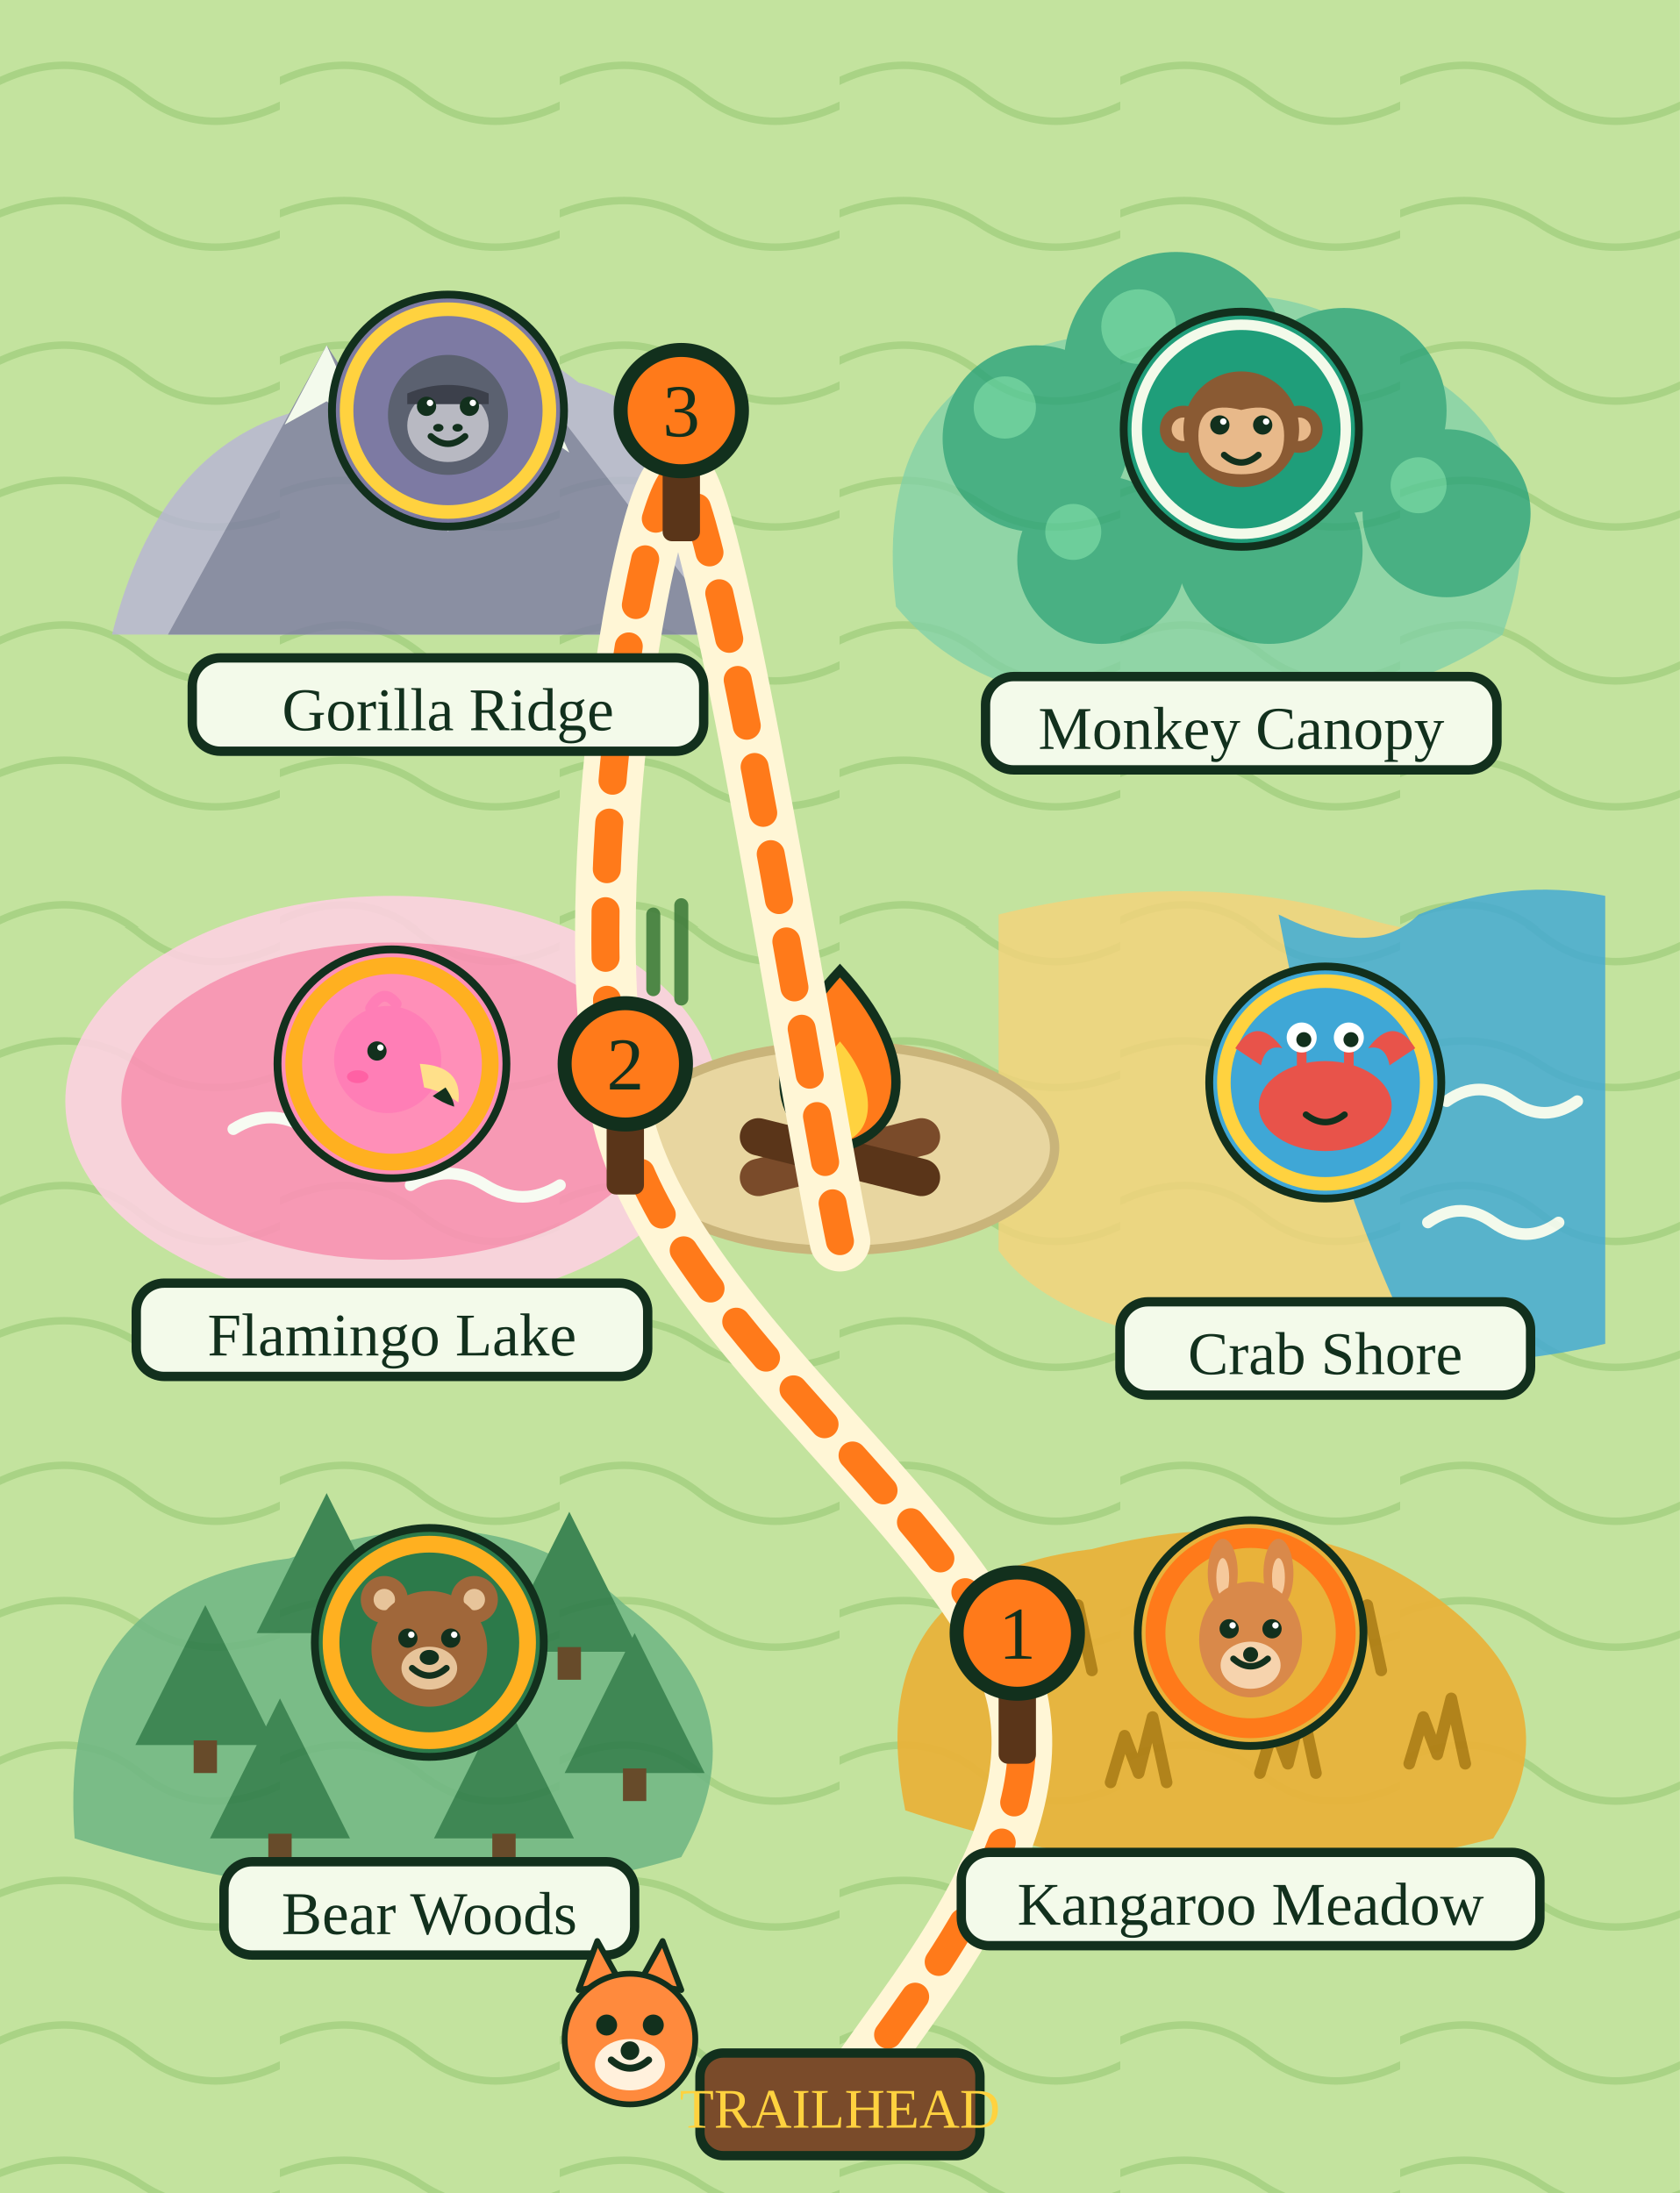
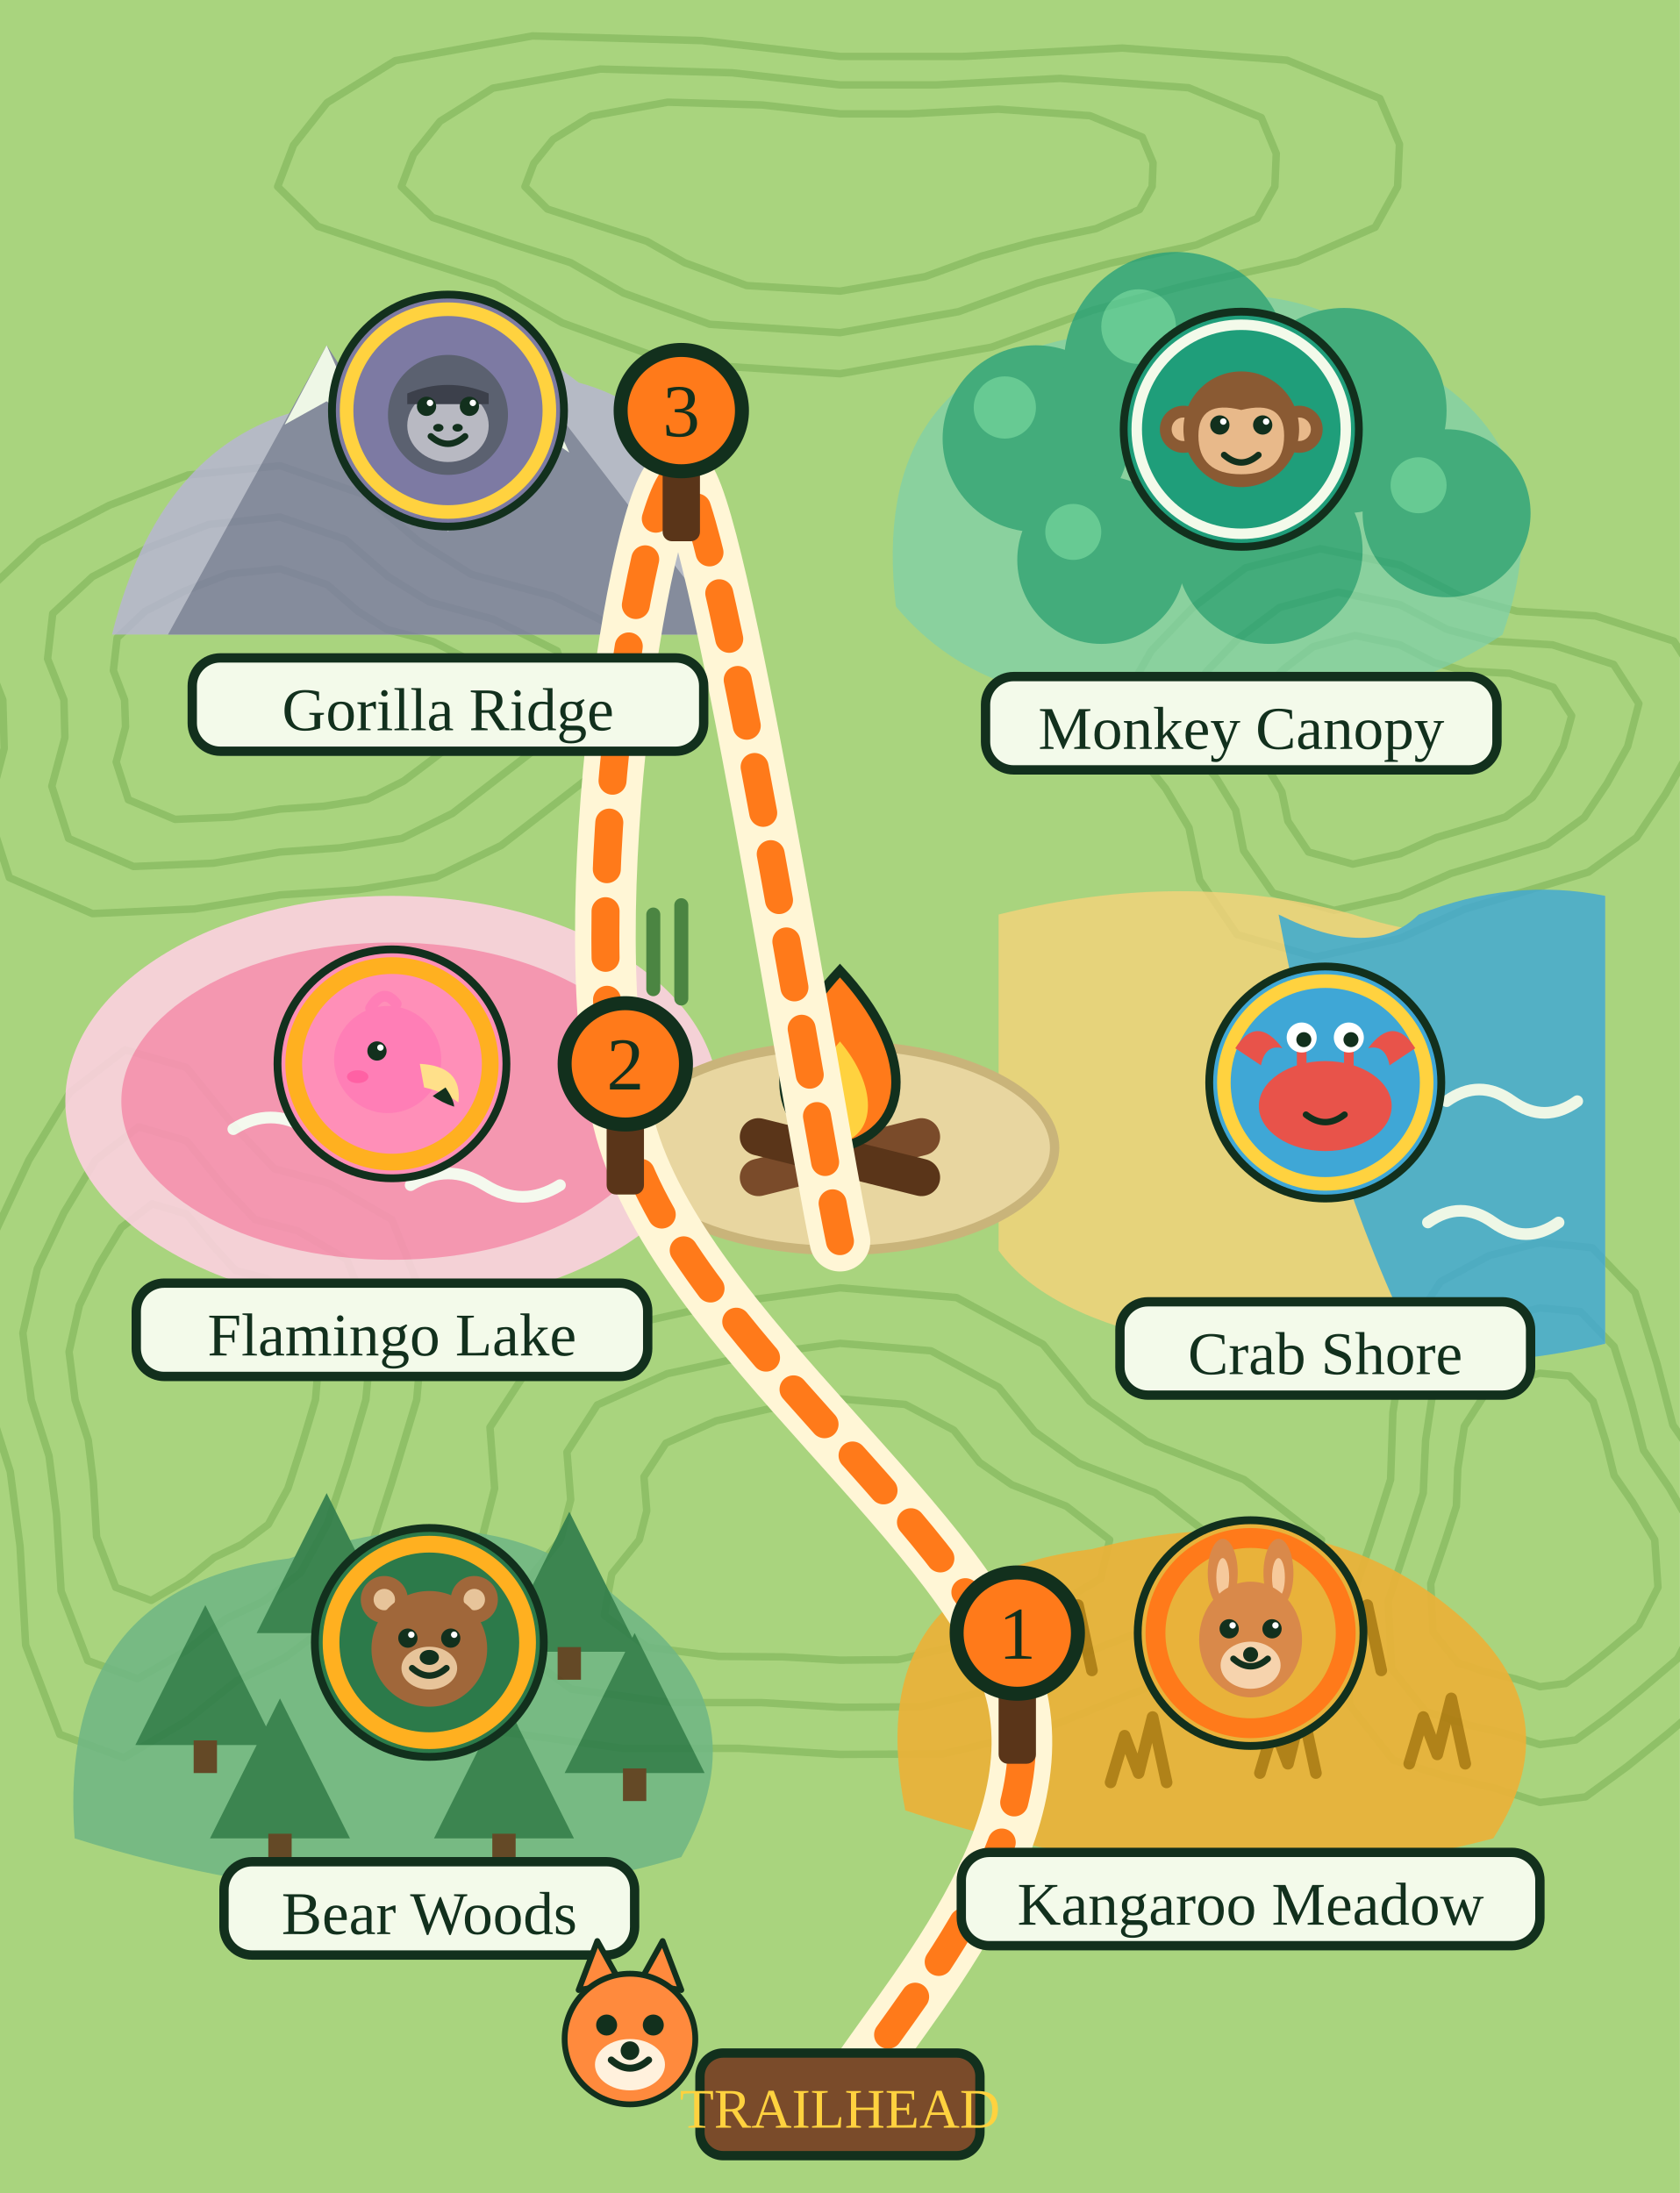
<svg xmlns="http://www.w3.org/2000/svg" viewBox="0 0 360 470" role="img" aria-label="Example HypeCubs forest map with a trail through Kangaroo Meadow, Flamingo Lake and Gorilla Ridge">
-   <defs>
-     <pattern id="ct" width="60" height="60" patternUnits="userSpaceOnUse">
-       <path d="M-5 20 q20 -12 35 0 t35 0 M-5 48 q20 -10 35 0 t35 0" stroke="#a9d385" stroke-width="1.6" fill="none" />
-     </pattern>
-   </defs>
-   <rect width="360" height="470" fill="#c3e39e" />
-   <rect width="360" height="470" fill="url(#ct)" />
+   <rect width="360" height="470" fill="#a9d47e" />
+   <g fill="none" stroke="#8fc067" stroke-width="1.6" stroke-linejoin="round">
+     <path d="M140.6 150.0 L131.4 162.6 L118.9 172.3 L107.4 181.2 L93.4 188.0 L76.6 190.7 L60.0 191.8 L41.7 194.8 L19.8 195.8 L2.0 188.1 L-2.6 173.8 L0.9 160.4 L0.6 150.0 L-3.8 138.8 L-2.4 126.3 L8.4 116.1 L23.4 108.3 L40.3 101.8 L60.0 99.8 L78.0 106.0 L89.8 116.1 L101.0 123.1 L118.6 127.8 L136.2 136.6 L140.6 150.0Z" />
+     <path d="M122.9 150.0 L115.7 159.8 L105.9 167.4 L97.0 174.3 L86.1 179.7 L72.9 181.7 L60.0 182.6 L45.7 185.0 L28.6 185.7 L14.7 179.7 L11.1 168.5 L13.9 158.1 L13.7 150.0 L10.2 141.2 L11.3 131.5 L19.8 123.6 L31.5 117.5 L44.7 112.4 L60.0 110.8 L74.0 115.6 L83.2 123.6 L92.0 129.0 L105.7 132.7 L119.4 139.5 L122.9 150.0Z" />
+     <path d="M105.1 150.0 L100.0 157.0 L93.0 162.5 L86.5 167.4 L78.7 171.3 L69.3 172.8 L60.0 173.4 L49.8 175.1 L37.5 175.6 L27.5 171.4 L24.9 163.3 L26.9 155.8 L26.7 150.0 L24.3 143.7 L25.1 136.7 L31.1 131.0 L39.5 126.7 L49.0 123.0 L60.0 121.9 L70.1 125.3 L76.7 131.0 L82.9 134.9 L92.8 137.5 L102.6 142.5 L105.1 150.0Z" />
+     <path d="M362.6 160.0 L356.9 170.2 L350.7 179.5 L340.4 186.9 L326.9 191.0 L314.0 194.8 L300.0 201.1 L281.9 205.1 L265.1 200.3 L257.1 188.6 L254.8 177.4 L249.8 169.0 L242.6 160.0 L241.0 149.5 L246.7 139.5 L255.5 130.3 L266.9 121.7 L282.9 117.6 L300.0 121.1 L312.9 127.8 L325.1 131.0 L341.9 132.0 L358.7 137.4 L365.7 148.3 L362.6 160.0Z" />
+     <path d="M348.8 160.0 L344.4 167.9 L339.5 175.2 L331.5 181.0 L321.0 184.2 L310.9 187.2 L300.0 192.0 L285.9 195.1 L272.8 191.4 L266.5 182.3 L264.8 173.6 L260.8 167.0 L255.2 160.0 L254.0 151.8 L258.5 144.0 L265.3 136.9 L274.2 130.2 L286.7 126.9 L300.0 129.6 L310.1 134.9 L319.6 137.4 L332.7 138.2 L345.8 142.4 L351.2 150.8 L348.8 160.0Z" />
+     <path d="M335.0 160.0 L331.9 165.7 L328.4 170.9 L322.6 175.1 L315.0 177.4 L307.8 179.5 L300.0 183.0 L289.9 185.2 L280.4 182.6 L276.0 176.0 L274.7 169.7 L271.9 165.0 L267.8 160.0 L266.9 154.1 L270.2 148.5 L275.1 143.4 L281.4 138.6 L290.4 136.2 L300.0 138.2 L307.3 142.0 L314.0 143.8 L323.5 144.3 L332.9 147.3 L336.8 153.4 L335.0 160.0Z" />
+     <path d="M283.2 330.0 L279.9 344.9 L260.9 355.9 L240.7 363.7 L222.6 371.0 L202.1 375.9 L180.0 376.0 L158.4 374.7 L133.5 374.7 L106.2 371.0 L89.8 358.9 L92.7 343.0 L103.2 330.0 L106.0 319.0 L105.0 305.9 L113.4 293.0 L132.6 284.4 L155.5 279.3 L180.0 276.0 L205.0 278.1 L223.5 288.1 L233.5 300.3 L245.7 308.9 L266.6 317.1 L283.2 330.0Z" />
+     <path d="M260.5 330.0 L257.9 341.6 L243.1 350.2 L227.3 356.3 L213.2 362.0 L197.3 365.8 L180.0 365.9 L163.2 364.9 L143.8 364.9 L122.4 362.0 L109.6 352.6 L111.9 340.1 L120.1 330.0 L122.3 321.4 L121.5 311.2 L128.0 301.1 L143.0 294.4 L160.9 290.5 L180.0 287.9 L199.5 289.5 L214.0 297.3 L221.7 306.8 L231.2 313.6 L247.5 319.9 L260.5 330.0Z" />
+     <path d="M237.8 330.0 L235.9 338.3 L225.3 344.5 L214.0 348.9 L203.9 353.0 L192.4 355.7 L180.0 355.8 L167.9 355.1 L154.0 355.0 L138.7 353.0 L129.5 346.2 L131.1 337.3 L137.0 330.0 L138.6 323.8 L138.0 316.5 L142.7 309.3 L153.5 304.5 L166.3 301.6 L180.0 299.8 L194.0 301.0 L204.4 306.5 L209.9 313.4 L216.8 318.2 L228.5 322.8 L237.8 330.0Z" />
+     <path d="M299.5 40.0 L294.7 48.7 L278.0 56.0 L254.4 61.1 L234.1 66.5 L212.5 74.4 L180.0 80.1 L144.3 77.8 L120.5 69.2 L106.1 60.9 L87.9 55.1 L68.1 48.5 L59.5 40.0 L62.9 31.1 L70.1 22.0 L84.7 13.0 L114.1 7.7 L150.4 8.7 L180.0 12.1 L206.4 12.1 L240.5 10.3 L275.8 12.9 L295.7 21.1 L299.9 30.9 L299.5 40.0Z" />
+     <path d="M273.2 40.0 L269.4 46.8 L256.4 52.5 L238.0 56.4 L222.2 60.7 L205.4 66.8 L180.0 71.3 L152.1 69.5 L133.6 62.8 L122.3 56.3 L108.2 51.8 L92.7 46.6 L86.0 40.0 L88.6 33.1 L94.3 26.0 L105.6 18.9 L128.6 14.8 L156.9 15.6 L180.0 18.2 L200.6 18.2 L227.2 16.8 L254.7 18.8 L270.3 25.2 L273.5 32.9 L273.2 40.0Z" />
+     <path d="M246.9 40.0 L244.2 44.9 L234.9 49.0 L221.6 51.8 L210.3 54.9 L198.2 59.3 L180.0 62.4 L160.0 61.2 L146.7 56.3 L138.6 51.7 L128.4 48.4 L117.3 44.8 L112.5 40.0 L114.4 35.0 L118.5 29.9 L126.6 24.9 L143.1 21.9 L163.4 22.5 L180.0 24.4 L194.8 24.4 L213.9 23.4 L233.6 24.8 L244.8 29.4 L247.1 34.9 L246.9 40.0Z" />
+     <path d="M89.3 300.0 L83.9 317.9 L78.7 334.0 L71.3 347.6 L61.0 355.3 L50.6 360.3 L40.0 368.8 L26.5 376.7 L12.8 371.7 L5.5 352.6 L4.3 331.4 L2.2 315.4 L-2.7 300.0 L-5.0 281.7 L-1.0 264.0 L6.2 248.6 L15.0 234.1 L26.8 225.0 L40.0 228.8 L50.3 241.5 L58.8 250.5 L70.5 253.6 L84.0 261.4 L91.1 279.2 L89.3 300.0Z" />
+     <path d="M78.4 300.0 L74.3 314.0 L70.2 326.5 L64.4 337.1 L56.4 343.2 L48.3 347.0 L40.0 353.7 L29.5 359.8 L18.8 355.9 L13.1 341.0 L12.1 324.5 L10.5 312.0 L6.7 300.0 L4.9 285.7 L8.0 271.9 L13.7 259.9 L20.5 248.6 L29.7 241.5 L40.0 244.5 L48.0 254.4 L54.7 261.4 L63.8 263.8 L74.3 269.9 L79.9 283.7 L78.4 300.0Z" />
+     <path d="M67.6 300.0 L64.6 310.0 L61.7 319.0 L57.5 326.7 L51.8 331.0 L45.9 333.8 L40.0 338.6 L32.4 343.0 L24.8 340.2 L20.7 329.4 L20.0 317.6 L18.9 308.6 L16.1 300.0 L14.8 289.7 L17.0 279.8 L21.1 271.2 L26.0 263.1 L32.6 258.0 L40.0 260.2 L45.8 267.2 L50.5 272.3 L57.1 274.0 L64.6 278.4 L68.6 288.3 L67.6 300.0Z" />
+     <path d="M373.9 330.0 L375.3 348.2 L367.8 362.7 L357.6 371.4 L348.7 378.6 L339.8 385.1 L330.0 386.3 L320.5 383.3 L310.4 380.9 L298.5 377.2 L289.2 365.4 L288.3 346.8 L293.9 330.0 L298.0 317.1 L298.5 302.7 L301.0 286.5 L308.7 274.7 L319.1 269.1 L330.0 266.3 L341.2 267.4 L350.4 277.0 L355.1 292.3 L358.5 305.4 L365.6 315.7 L373.9 330.0Z" />
+     <path d="M364.2 330.0 L365.3 344.2 L359.5 355.5 L351.5 362.3 L344.6 367.9 L337.7 372.9 L330.0 373.9 L322.6 371.5 L314.7 369.7 L305.5 366.8 L298.2 357.6 L297.5 343.1 L301.8 330.0 L305.0 320.0 L305.5 308.7 L307.4 296.1 L313.4 286.9 L321.5 282.5 L330.0 280.3 L338.7 281.1 L345.9 288.6 L349.6 300.6 L352.2 310.8 L357.7 318.8 L364.2 330.0Z" />
+     <path d="M354.6 330.0 L355.3 340.2 L351.2 348.3 L345.4 353.2 L340.5 357.2 L335.5 360.8 L330.0 361.5 L324.7 359.8 L319.0 358.5 L312.4 356.4 L307.1 349.8 L306.6 339.4 L309.8 330.0 L312.1 322.8 L312.4 314.7 L313.8 305.7 L318.1 299.0 L323.9 295.9 L330.0 294.3 L336.3 294.9 L341.4 300.3 L344.1 308.9 L345.9 316.2 L349.9 322.0 L354.6 330.0Z" />
+   </g>
  <g opacity="0.87">
    <path d="M16 394 q-4 -54 46 -60 q44 -16 72 10 q30 22 12 54 q-60 18 -130 -4z" fill="#6fb784" />
    <path d="M44 344 l-15 30 h30 z" fill="#2c7a4a" />
    <rect x="41.5" y="373" width="5" height="7" fill="#5a3519" />
    <path d="M70 320 l-15 30 h30 z" fill="#2c7a4a" />
    <rect x="67.5" y="349" width="5" height="7" fill="#5a3519" />
    <path d="M96 340 l-15 30 h30 z" fill="#2c7a4a" />
    <rect x="93.5" y="369" width="5" height="7" fill="#5a3519" />
    <path d="M122 324 l-15 30 h30 z" fill="#2c7a4a" />
    <rect x="119.5" y="353" width="5" height="7" fill="#5a3519" />
    <path d="M60 364 l-15 30 h30 z" fill="#2c7a4a" />
    <rect x="57.5" y="393" width="5" height="7" fill="#5a3519" />
    <path d="M108 364 l-15 30 h30 z" fill="#2c7a4a" />
    <rect x="105.5" y="393" width="5" height="7" fill="#5a3519" />
    <path d="M136 350 l-15 30 h30 z" fill="#2c7a4a" />
    <rect x="133.5" y="379" width="5" height="7" fill="#5a3519" />
  </g>
  <g opacity="0.805">
    <path d="M24 136 q10 -40 40 -48 q30 -30 60 -6 q30 8 38 54 z" fill="#b9b4d6" />
    <path d="M36 136 l34 -62 l26 40 l20 -30 l40 52z" fill="#7d7aa3" />
    <path d="M70 74 l-9 17 l9 -5 l8 6z M116 84 l-7 12 l7 -3 l6 4z" fill="#fff" />
  </g>
  <g opacity="0.935">
    <path d="M194 388 q-10 -50 40 -56 q46 -12 76 12 q28 22 10 50 q-60 16 -126 -6z" fill="#e9b23a" />
    <path d="M222 358 l3 -10 l3 8 l3 -12 l3 14" stroke="#b07d12" stroke-width="2.5" fill="none" stroke-linecap="round" stroke-linejoin="round" />
    <path d="M252 344 l3 -10 l3 8 l3 -12 l3 14" stroke="#b07d12" stroke-width="2.5" fill="none" stroke-linecap="round" stroke-linejoin="round" />
    <path d="M284 358 l3 -10 l3 8 l3 -12 l3 14" stroke="#b07d12" stroke-width="2.5" fill="none" stroke-linecap="round" stroke-linejoin="round" />
    <path d="M302 378 l3 -10 l3 8 l3 -12 l3 14" stroke="#b07d12" stroke-width="2.5" fill="none" stroke-linecap="round" stroke-linejoin="round" />
    <path d="M238 382 l3 -10 l3 8 l3 -12 l3 14" stroke="#b07d12" stroke-width="2.5" fill="none" stroke-linecap="round" stroke-linejoin="round" />
    <path d="M270 380 l3 -10 l3 8 l3 -12 l3 14" stroke="#b07d12" stroke-width="2.5" fill="none" stroke-linecap="round" stroke-linejoin="round" />
  </g>
  <g opacity="0.805">
    <path d="M214 196 q40 -10 76 0 q30 10 54 -4 v96 q-50 10 -90 0 q-30 -6 -40 -20z" fill="#f5d27a" />
    <path d="M274 196 q20 10 30 0 q20 -8 40 -4 v96 q-26 6 -40 2 q-20 -40 -30 -94z" fill="#3fa7d6" />
    <path d="M310 236 q7 -5 14 0 t14 0 M306 262 q7 -5 14 0 t14 0" stroke="#fff" stroke-width="2.5" fill="none" stroke-linecap="round" />
  </g>
  <g opacity="0.87">
    <ellipse cx="84" cy="236" rx="70" ry="44" fill="#ffd1e3" />
    <ellipse cx="84" cy="236" rx="58" ry="34" fill="#ff8fb8" />
    <path d="M50 242 q8 -5 16 0 t16 0 M88 254 q8 -5 16 0 t16 0" stroke="#fff" stroke-width="2.5" fill="none" stroke-linecap="round" />
    <path d="M140 212 v-16 M146 214 v-20 M134 216 v-12" stroke="#3d7a3a" stroke-width="3" stroke-linecap="round" />
  </g>
  <g opacity="0.74">
    <path d="M192 130 q-6 -50 40 -58 q40 -20 70 6 q34 18 20 58 q-30 20 -70 14 q-40 4 -60 -20z" fill="#7fd0a9" />
    <circle cx="222" cy="94" r="20" fill="#1f9e7a" />
    <circle cx="215.333" cy="87.333" r="6.667" fill="#4fc79a" />
    <circle cx="252" cy="78" r="24" fill="#1f9e7a" />
    <circle cx="244" cy="70" r="8" fill="#4fc79a" />
    <circle cx="288" cy="88" r="22" fill="#1f9e7a" />
    <circle cx="280.667" cy="80.667" r="7.333" fill="#4fc79a" />
    <circle cx="310" cy="110" r="18" fill="#1f9e7a" />
    <circle cx="304" cy="104" r="6" fill="#4fc79a" />
    <circle cx="236" cy="120" r="18" fill="#1f9e7a" />
    <circle cx="230" cy="114" r="6" fill="#4fc79a" />
    <circle cx="272" cy="118" r="20" fill="#1f9e7a" />
    <circle cx="265.333" cy="111.333" r="6.667" fill="#4fc79a" />
  </g>
  <ellipse cx="180" cy="246" rx="46" ry="22" fill="#e8d6a0" stroke="#c9b47a" stroke-width="2" />
  <rect x="158" y="244" width="44" height="8" rx="4" fill="#7a4b2a" transform="rotate(-14 180 248)" />
  <rect x="158" y="244" width="44" height="8" rx="4" fill="#5a3519" transform="rotate(14 180 248)" />
  <path d="M180 208 C 196 225.1, 196 242, 180 246 C 164 242, 164 225.1, 180 208Z" fill="#ff7a1a" stroke="#12301d" stroke-width="2" />
  <path d="M180 223.2 C 188 232.7, 188 243, 180 245 C 172 243, 172 232.7, 180 223.2Z" fill="#ffd23f" />
  <path d="M180 452 C186.3 437.3 225.7 399.0 218 364 C210.3 329.0 146.0 285.7 134 242 C122.0 198.3 138.3 98.0 146 102 C153.7 106.0 174.3 238.7 180 266" stroke="#fff6d6" stroke-width="13" fill="none" stroke-linecap="round" pathLength="1" />
  <path d="M180 452 C186.3 437.3 225.7 399.0 218 364 C210.3 329.0 146.0 285.7 134 242 C122.0 198.3 138.3 98.0 146 102 C153.7 106.0 174.3 238.7 180 266" stroke="#ff7a1a" stroke-width="6" fill="none" stroke-linecap="round" stroke-dasharray="10 9" />
  <g style="animation-delay:0s">
    <rect x="214" y="356" width="8" height="22" rx="2" fill="#5a3519" />
    <circle cx="218" cy="350" r="13" fill="#ff7a1a" stroke="#12301d" stroke-width="3" />
    <text x="218" y="355.5" text-anchor="middle" font-size="16" fill="#12301d">1</text>
  </g>
  <g style="animation-delay:0s">
    <rect x="130" y="234" width="8" height="22" rx="2" fill="#5a3519" />
    <circle cx="134" cy="228" r="13" fill="#ff7a1a" stroke="#12301d" stroke-width="3" />
    <text x="134" y="233.5" text-anchor="middle" font-size="16" fill="#12301d">2</text>
  </g>
  <g style="animation-delay:0s">
    <rect x="142" y="94" width="8" height="22" rx="2" fill="#5a3519" />
    <circle cx="146" cy="88" r="13" fill="#ff7a1a" stroke="#12301d" stroke-width="3" />
    <text x="146" y="93.5" text-anchor="middle" font-size="16" fill="#12301d">3</text>
  </g>
  <svg x="64" y="324" viewBox="0 0 100 100" width="56" height="56" aria-hidden="true" focusable="false">
    <circle cx="50" cy="50" r="43.8" fill="#2c7a4a" stroke="#12301d" stroke-width="3" />
    <circle cx="50" cy="50" r="37.6" fill="none" stroke="#ffb020" stroke-width="6.4" />
    <g transform="translate(9 9) scale(.82)">
      <circle cx="29" cy="30" r="11" fill="#a0673a" />
      <circle cx="71" cy="30" r="11" fill="#a0673a" />
      <circle cx="29" cy="30" r="5" fill="#e7c49a" />
      <circle cx="71" cy="30" r="5" fill="#e7c49a" />
      <circle cx="50" cy="53" r="27" fill="#a0673a" />
      <ellipse cx="50" cy="62" rx="13" ry="10" fill="#e7c49a" />
      <ellipse cx="50" cy="57" rx="4.5" ry="3.5" fill="#12301d" />
      <circle cx="40" cy="48" r="4.5" fill="#12301d" />
      <circle cx="60" cy="48" r="4.5" fill="#12301d" />
      <circle cx="41.6" cy="46.4" r="1.5" fill="#fff" />
      <circle cx="61.6" cy="46.4" r="1.5" fill="#fff" />
      <path d="M42 62 q8 7 16 0" stroke="#12301d" stroke-width="3" fill="none" stroke-linecap="round" />
    </g>
  </svg>
  <rect x="48" y="399" width="88" height="20" rx="6" fill="#f3faea" stroke="#12301d" stroke-width="2" />
  <text x="92" y="414.5" text-anchor="middle" font-size="13" fill="#12301d">Bear Woods</text>
  <svg x="68" y="60" viewBox="0 0 100 100" width="56" height="56" aria-hidden="true" focusable="false">
    <circle cx="50" cy="50" r="44.4" fill="#7d7aa3" stroke="#12301d" stroke-width="3" />
    <circle cx="50" cy="50" r="38.8" fill="none" stroke="#ffd23f" stroke-width="5.2" />
    <g transform="translate(9 9) scale(.82)">
      <circle cx="50" cy="52" r="28" fill="#5b6170" />
      <ellipse cx="50" cy="57" rx="19" ry="17" fill="#b8b9c2" />
      <path d="M31 42 q19 -8 38 0 v5 h-38z" fill="#3c404b" />
      <circle cx="40" cy="48" r="4.5" fill="#12301d" />
      <circle cx="60" cy="48" r="4.5" fill="#12301d" />
      <circle cx="41.6" cy="46.4" r="1.5" fill="#fff" />
      <circle cx="61.6" cy="46.4" r="1.5" fill="#fff" />
      <ellipse cx="45.5" cy="58" rx="2.4" ry="1.8" fill="#12301d" />
      <ellipse cx="54.5" cy="58" rx="2.4" ry="1.8" fill="#12301d" />
      <path d="M42 62 q8 7 16 0" stroke="#12301d" stroke-width="3" fill="none" stroke-linecap="round" />
    </g>
  </svg>
  <rect x="41.2" y="141" width="109.6" height="20" rx="6" fill="#f3faea" stroke="#12301d" stroke-width="2" />
  <text x="96" y="156.5" text-anchor="middle" font-size="13" fill="#12301d">Gorilla Ridge</text>
  <svg x="240" y="322" viewBox="0 0 100 100" width="56" height="56" aria-hidden="true" focusable="false">
    <circle cx="50" cy="50" r="43.2" fill="#e9b23a" stroke="#12301d" stroke-width="3" />
    <circle cx="50" cy="50" r="36.4" fill="none" stroke="#ff7a1a" stroke-width="7.6" />
    <g transform="translate(9 9) scale(.82)">
      <ellipse cx="37" cy="22" rx="7" ry="16" fill="#d9894a" />
      <ellipse cx="63" cy="22" rx="7" ry="16" fill="#d9894a" />
      <ellipse cx="37" cy="24" rx="3" ry="9" fill="#f6c99b" />
      <ellipse cx="63" cy="24" rx="3" ry="9" fill="#f6c99b" />
      <ellipse cx="50" cy="53" rx="24" ry="27" fill="#d9894a" />
      <ellipse cx="50" cy="65" rx="14" ry="11" fill="#f6d3ad" />
      <circle cx="50" cy="60" r="3.5" fill="#12301d" />
      <circle cx="40" cy="48" r="4.5" fill="#12301d" />
      <circle cx="60" cy="48" r="4.5" fill="#12301d" />
      <circle cx="41.6" cy="46.4" r="1.5" fill="#fff" />
      <circle cx="61.6" cy="46.4" r="1.5" fill="#fff" />
      <path d="M42 62 q8 7 16 0" stroke="#12301d" stroke-width="3" fill="none" stroke-linecap="round" />
    </g>
  </svg>
  <rect x="206" y="397" width="124" height="20" rx="6" fill="#f3faea" stroke="#12301d" stroke-width="2" />
  <text x="268" y="412.5" text-anchor="middle" font-size="13" fill="#12301d">Kangaroo Meadow</text>
  <svg x="256" y="204" viewBox="0 0 100 100" width="56" height="56" aria-hidden="true" focusable="false">
    <circle cx="50" cy="50" r="44.4" fill="#3fa7d6" stroke="#12301d" stroke-width="3" />
    <circle cx="50" cy="50" r="38.8" fill="none" stroke="#ffd23f" stroke-width="5.2" />
    <g transform="translate(9 9) scale(.82)">
      <path d="M8 34 q10 -16 22 0 q-8 -2 -10 8z" fill="#e8534a" />
      <path d="M92 34 q-10 -16 -22 0 q8 -2 10 8z" fill="#e8534a" />
      <ellipse cx="50" cy="61" rx="31" ry="21" fill="#e8534a" />
      <path d="M39 44 v-12 M61 44 v-12" stroke="#e8534a" stroke-width="4.5" stroke-linecap="round" />
      <circle cx="39" cy="29" r="7" fill="#fff" />
      <circle cx="61" cy="29" r="7" fill="#fff" />
      <circle cx="40" cy="30" r="3.5" fill="#12301d" />
      <circle cx="62" cy="30" r="3.5" fill="#12301d" />
      <path d="M41 65 q9 7 18 0" stroke="#12301d" stroke-width="3" fill="none" stroke-linecap="round" />
    </g>
  </svg>
  <rect x="240" y="279" width="88" height="20" rx="6" fill="#f3faea" stroke="#12301d" stroke-width="2" />
  <text x="284" y="294.5" text-anchor="middle" font-size="13" fill="#12301d">Crab Shore</text>
  <svg x="56" y="200" viewBox="0 0 100 100" width="56" height="56" aria-hidden="true" focusable="false">
    <circle cx="50" cy="50" r="43.8" fill="#ff8fb8" stroke="#12301d" stroke-width="3" />
    <circle cx="50" cy="50" r="37.6" fill="none" stroke="#ffb020" stroke-width="6.4" />
    <g transform="translate(9 9) scale(.82)">
      <circle cx="48" cy="48" r="25" fill="#ff7eb6" />
      <path d="M63 50 q20 1 18 18 q-7 -5 -16 -7z" fill="#ffe08a" />
      <path d="M75 61 q4 6 4 9 q-6 -2 -10 -5z" fill="#12301d" />
      <circle cx="43" cy="44" r="4.5" fill="#12301d" />
      <circle cx="44.6" cy="42.4" r="1.5" fill="#fff" />
      <ellipse cx="34" cy="56" rx="5" ry="3" fill="#ff4f97" opacity=".6" />
      <path d="M40 24 q6 -10 12 -2" stroke="#ff7eb6" stroke-width="5" fill="none" stroke-linecap="round" />
    </g>
  </svg>
  <rect x="29.2" y="275" width="109.6" height="20" rx="6" fill="#f3faea" stroke="#12301d" stroke-width="2" />
  <text x="84" y="290.5" text-anchor="middle" font-size="13" fill="#12301d">Flamingo Lake</text>
  <svg x="238" y="64" viewBox="0 0 100 100" width="56" height="56" aria-hidden="true" focusable="false">
    <circle cx="50" cy="50" r="45" fill="#1f9e7a" stroke="#12301d" stroke-width="3" />
    <circle cx="50" cy="50" r="40" fill="none" stroke="#f3faea" stroke-width="4" />
    <g transform="translate(9 9) scale(.82)">
      <circle cx="23" cy="50" r="11" fill="#8a5a33" />
      <circle cx="77" cy="50" r="11" fill="#8a5a33" />
      <circle cx="23" cy="50" r="5.5" fill="#e8b98a" />
      <circle cx="77" cy="50" r="5.5" fill="#e8b98a" />
      <circle cx="50" cy="50" r="27" fill="#8a5a33" />
      <path d="M30 53 q0 -17 20 -12 q20 -5 20 12 q0 18 -20 18 q-20 0 -20 -18z" fill="#e8b98a" />
      <circle cx="40" cy="48" r="4.5" fill="#12301d" />
      <circle cx="60" cy="48" r="4.5" fill="#12301d" />
      <circle cx="41.6" cy="46.4" r="1.5" fill="#fff" />
      <circle cx="61.6" cy="46.4" r="1.5" fill="#fff" />
      <path d="M42 62 q8 7 16 0" stroke="#12301d" stroke-width="3" fill="none" stroke-linecap="round" />
    </g>
  </svg>
  <rect x="211.2" y="145" width="109.6" height="20" rx="6" fill="#f3faea" stroke="#12301d" stroke-width="2" />
  <text x="266" y="160.5" text-anchor="middle" font-size="13" fill="#12301d">Monkey Canopy</text>
  <rect x="150" y="440" width="60" height="22" rx="5" fill="#7a4b2a" stroke="#12301d" stroke-width="2" />
  <text x="180" y="456" text-anchor="middle" font-size="12" fill="#ffd23f">TRAILHEAD</text>
  <g transform="translate(110 410) scale(0.5)">
    <path d="M28 33 L36 12 L46 30 Z" fill="#ff8a3d" stroke="#12301d" stroke-width="2.5" stroke-linejoin="round" />
    <path d="M72 33 L64 12 L54 30 Z" fill="#ff8a3d" stroke="#12301d" stroke-width="2.5" stroke-linejoin="round" />
    <circle cx="50" cy="54" r="28" fill="#ff8a3d" stroke="#12301d" stroke-width="2.5" />
    <ellipse cx="50" cy="65" rx="15" ry="11" fill="#fff1dd" />
    <circle cx="50" cy="59" r="4" fill="#12301d" />
    <circle cx="40" cy="48" r="4.5" fill="#12301d" />
    <circle cx="60" cy="48" r="4.5" fill="#12301d" />
    <path d="M42 63 q8 7 16 0" stroke="#12301d" stroke-width="3" fill="none" stroke-linecap="round" />
  </g>
</svg>
